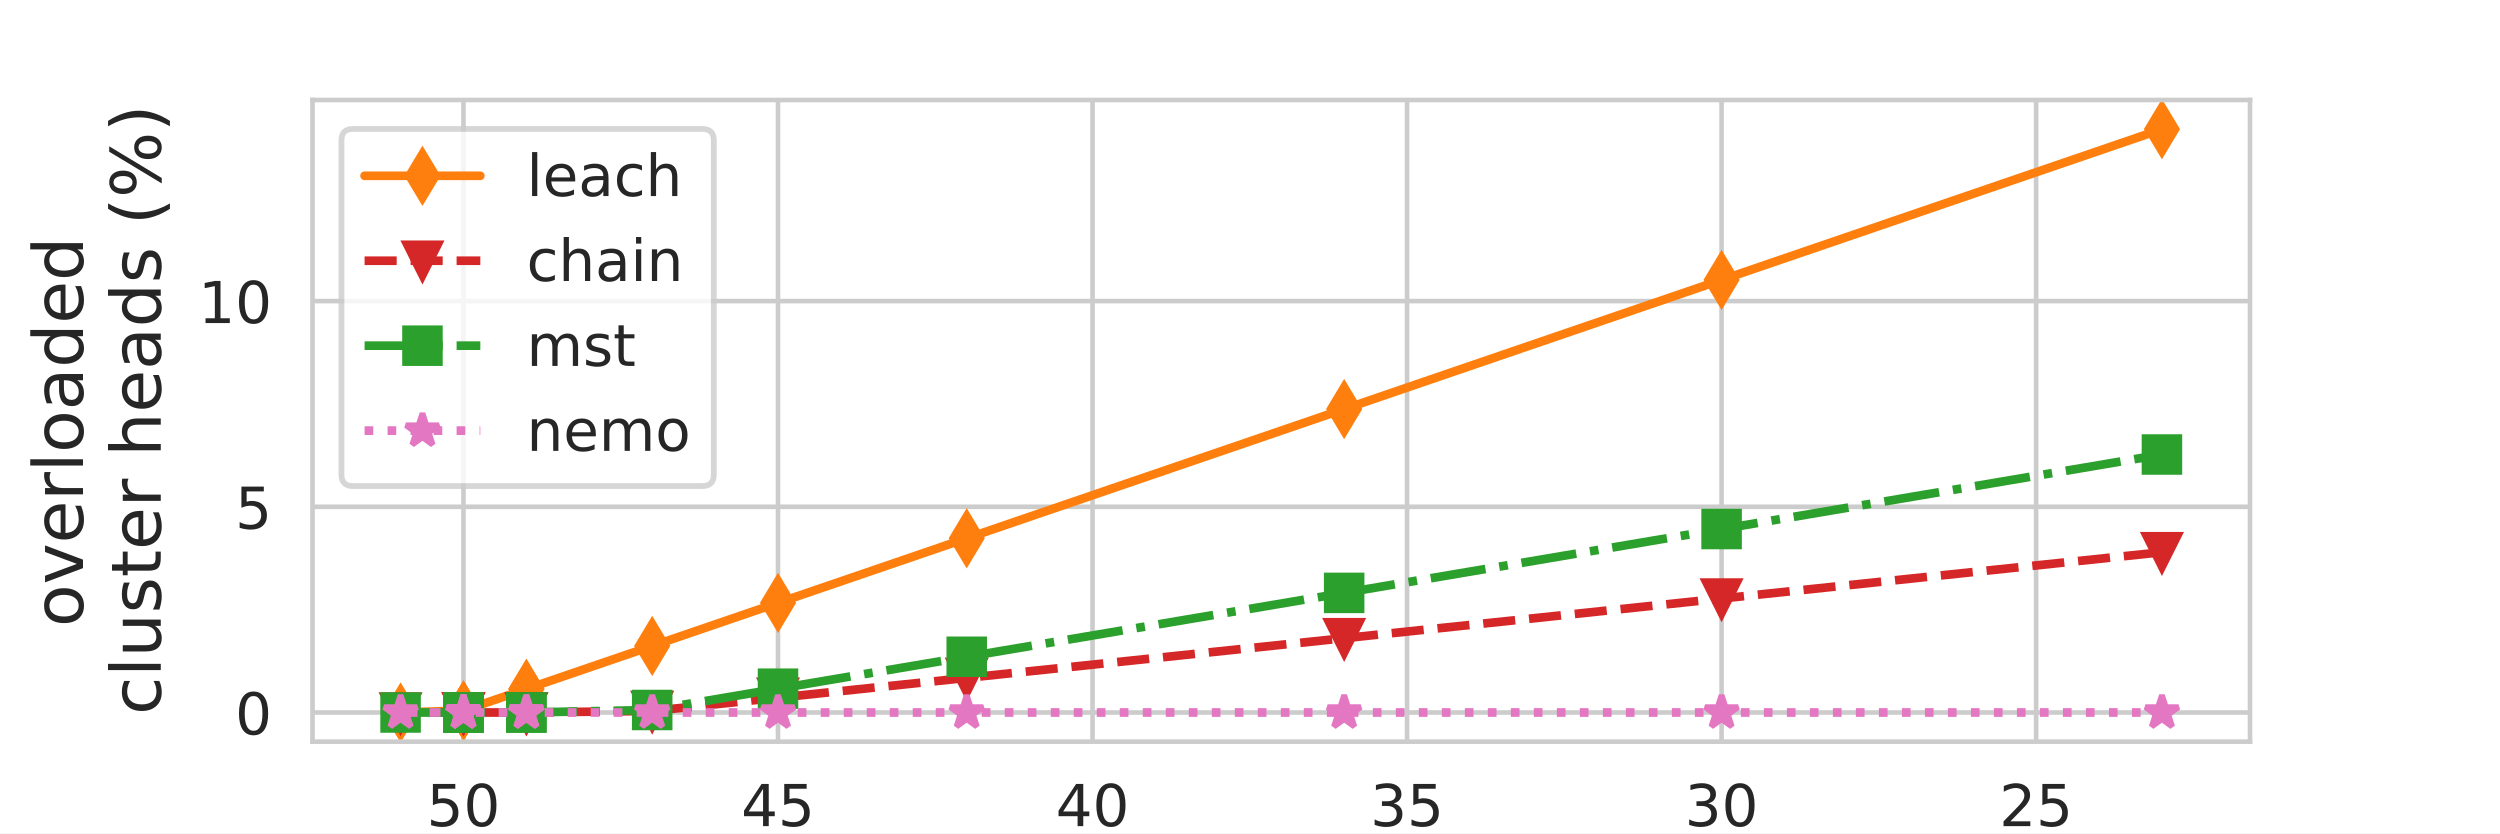
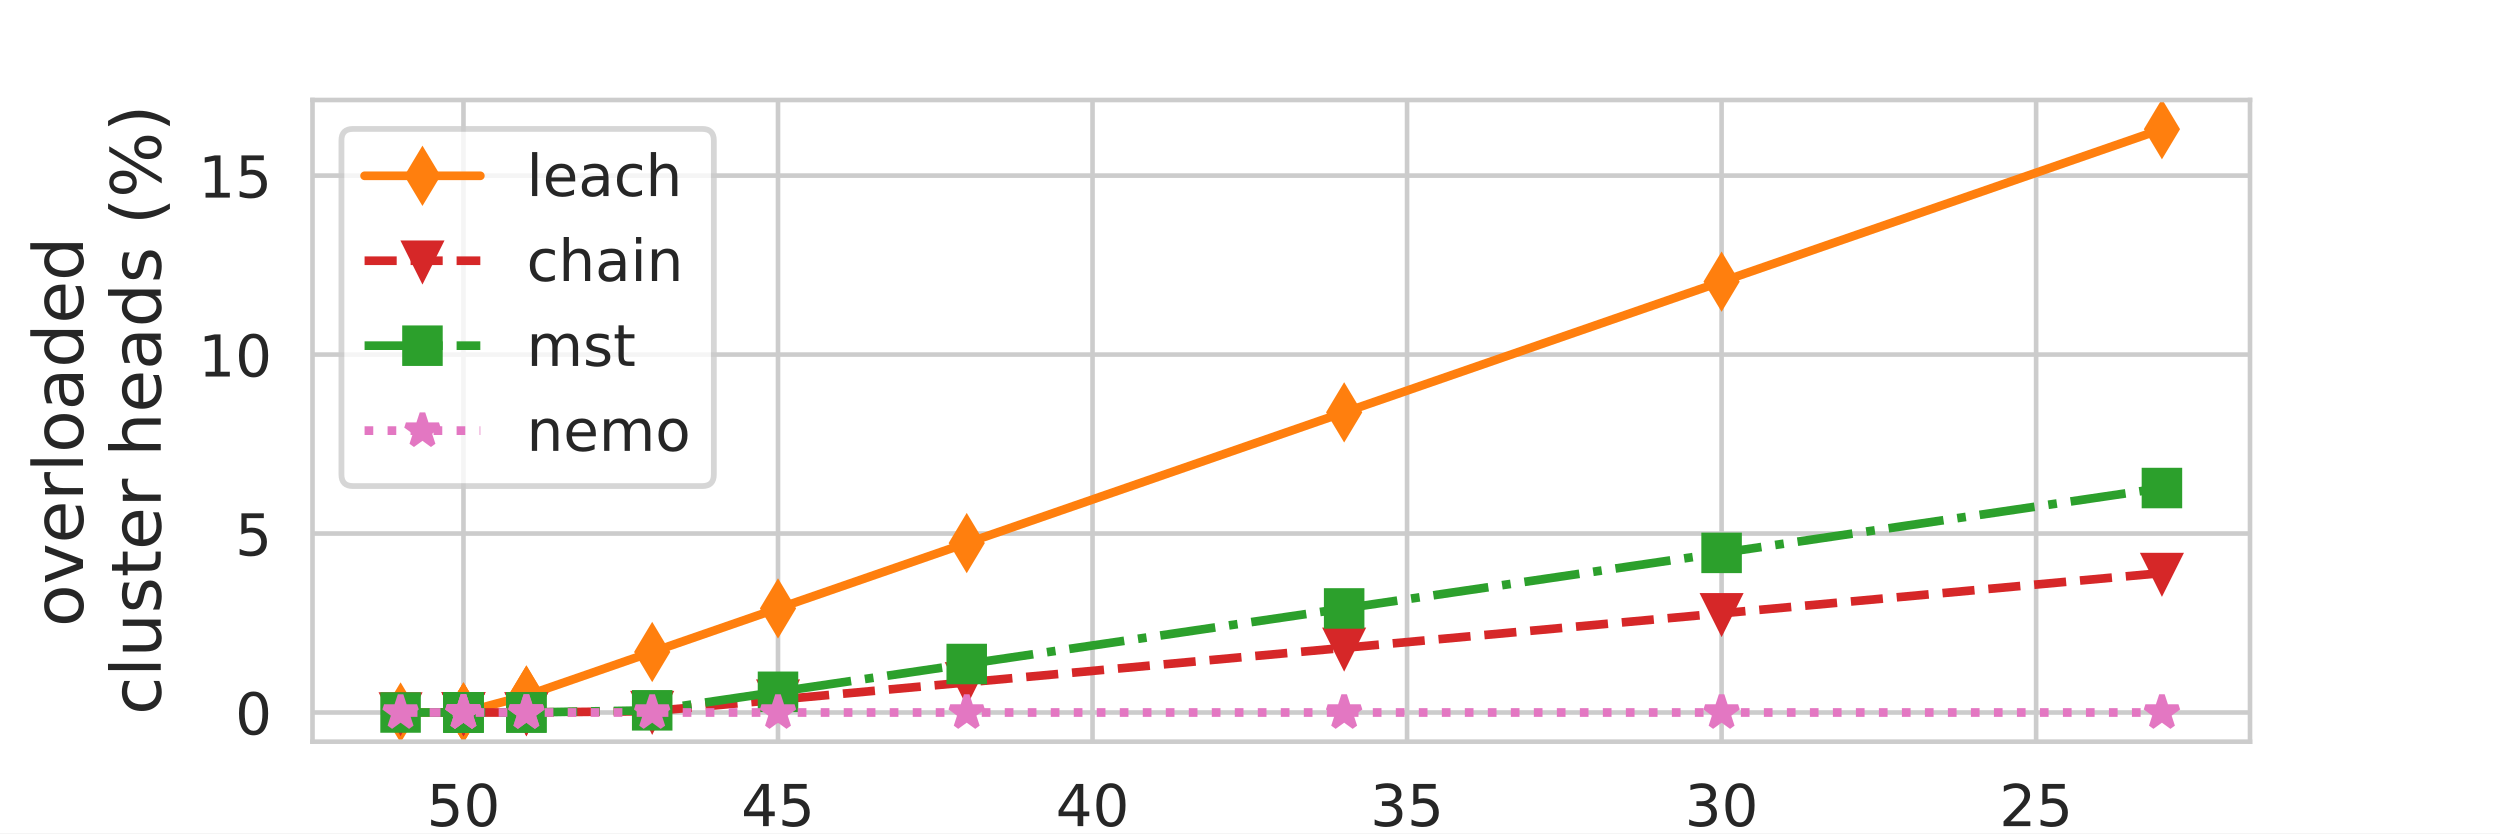
<svg xmlns="http://www.w3.org/2000/svg" xmlns:xlink="http://www.w3.org/1999/xlink" width="432pt" height="144pt" viewBox="0 0 432 144" version="1.1">
  <defs>
    <style type="text/css">*{stroke-linejoin: round; stroke-linecap: butt}</style>
  </defs>
  <g id="figure_1">
    <g id="patch_1">
      <path d="M 0 144  L 432 144  L 432 0  L 0 0  z " style="fill: #ffffff" />
    </g>
    <g id="axes_1">
      <g id="patch_2">
        <path d="M 54 128.16  L 388.8 128.16  L 388.8 17.28  L 54 17.28  z " style="fill: #ffffff" />
      </g>
      <g id="matplotlib.axis_1">
        <g id="xtick_1">
          <g id="line2d_1">
-             <path d="M 351.842 128.16  L 351.842 17.28  " clip-path="url(#pbb08fd6b58)" style="fill: none; stroke: #cccccc; stroke-width: 0.8; stroke-linecap: round" />
+             <path d="M 351.842 128.16  L 351.842 17.28  " clip-path="url(#p62ffc0e34b)" style="fill: none; stroke: #cccccc; stroke-width: 0.8; stroke-linecap: round" />
          </g>
          <g id="text_1">
            <g style="fill: #262626" transform="translate(345.4791 142.7584) scale(0.1 -0.1)">
              <defs>
                <path id="DejaVuSans-32" d="M 1228 531  L 3431 531  L 3431 0  L 469 0  L 469 531  Q 828 903 1448 1529  Q 2069 2156 2228 2338  Q 2531 2678 2651 2914  Q 2772 3150 2772 3378  Q 2772 3750 2511 3984  Q 2250 4219 1831 4219  Q 1534 4219 1204 4116  Q 875 4013 500 3803  L 500 4441  Q 881 4594 1212 4672  Q 1544 4750 1819 4750  Q 2544 4750 2975 4387  Q 3406 4025 3406 3419  Q 3406 3131 3298 2873  Q 3191 2616 2906 2266  Q 2828 2175 2409 1742  Q 1991 1309 1228 531  z " transform="scale(0.015625)" />
                <path id="DejaVuSans-35" d="M 691 4666  L 3169 4666  L 3169 4134  L 1269 4134  L 1269 2991  Q 1406 3038 1543 3061  Q 1681 3084 1819 3084  Q 2600 3084 3056 2656  Q 3513 2228 3513 1497  Q 3513 744 3044 326  Q 2575 -91 1722 -91  Q 1428 -91 1123 -41  Q 819 9 494 109  L 494 744  Q 775 591 1075 516  Q 1375 441 1709 441  Q 2250 441 2565 725  Q 2881 1009 2881 1497  Q 2881 1984 2565 2268  Q 2250 2553 1709 2553  Q 1456 2553 1204 2497  Q 953 2441 691 2322  L 691 4666  z " transform="scale(0.015625)" />
              </defs>
              <use xlink:href="#DejaVuSans-32" />
              <use xlink:href="#DejaVuSans-35" x="63.623" />
            </g>
          </g>
        </g>
        <g id="xtick_2">
          <g id="line2d_2">
-             <path d="M 297.491 128.16  L 297.491 17.28  " clip-path="url(#pbb08fd6b58)" style="fill: none; stroke: #cccccc; stroke-width: 0.8; stroke-linecap: round" />
+             <path d="M 297.491 128.16  L 297.491 17.28  " clip-path="url(#p62ffc0e34b)" style="fill: none; stroke: #cccccc; stroke-width: 0.8; stroke-linecap: round" />
          </g>
          <g id="text_2">
            <g style="fill: #262626" transform="translate(291.1284 142.7584) scale(0.1 -0.1)">
              <defs>
                <path id="DejaVuSans-33" d="M 2597 2516  Q 3050 2419 3304 2112  Q 3559 1806 3559 1356  Q 3559 666 3084 287  Q 2609 -91 1734 -91  Q 1441 -91 1130 -33  Q 819 25 488 141  L 488 750  Q 750 597 1062 519  Q 1375 441 1716 441  Q 2309 441 2620 675  Q 2931 909 2931 1356  Q 2931 1769 2642 2001  Q 2353 2234 1838 2234  L 1294 2234  L 1294 2753  L 1863 2753  Q 2328 2753 2575 2939  Q 2822 3125 2822 3475  Q 2822 3834 2567 4026  Q 2313 4219 1838 4219  Q 1578 4219 1281 4162  Q 984 4106 628 3988  L 628 4550  Q 988 4650 1302 4700  Q 1616 4750 1894 4750  Q 2613 4750 3031 4423  Q 3450 4097 3450 3541  Q 3450 3153 3228 2886  Q 3006 2619 2597 2516  z " transform="scale(0.015625)" />
                <path id="DejaVuSans-30" d="M 2034 4250  Q 1547 4250 1301 3770  Q 1056 3291 1056 2328  Q 1056 1369 1301 889  Q 1547 409 2034 409  Q 2525 409 2770 889  Q 3016 1369 3016 2328  Q 3016 3291 2770 3770  Q 2525 4250 2034 4250  z M 2034 4750  Q 2819 4750 3233 4129  Q 3647 3509 3647 2328  Q 3647 1150 3233 529  Q 2819 -91 2034 -91  Q 1250 -91 836 529  Q 422 1150 422 2328  Q 422 3509 836 4129  Q 1250 4750 2034 4750  z " transform="scale(0.015625)" />
              </defs>
              <use xlink:href="#DejaVuSans-33" />
              <use xlink:href="#DejaVuSans-30" x="63.623" />
            </g>
          </g>
        </g>
        <g id="xtick_3">
          <g id="line2d_3">
-             <path d="M 243.14 128.16  L 243.14 17.28  " clip-path="url(#pbb08fd6b58)" style="fill: none; stroke: #cccccc; stroke-width: 0.8; stroke-linecap: round" />
+             <path d="M 243.14 128.16  L 243.14 17.28  " clip-path="url(#p62ffc0e34b)" style="fill: none; stroke: #cccccc; stroke-width: 0.8; stroke-linecap: round" />
          </g>
          <g id="text_3">
            <g style="fill: #262626" transform="translate(236.7778 142.7584) scale(0.1 -0.1)">
              <use xlink:href="#DejaVuSans-33" />
              <use xlink:href="#DejaVuSans-35" x="63.623" />
            </g>
          </g>
        </g>
        <g id="xtick_4">
          <g id="line2d_4">
-             <path d="M 188.79 128.16  L 188.79 17.28  " clip-path="url(#pbb08fd6b58)" style="fill: none; stroke: #cccccc; stroke-width: 0.8; stroke-linecap: round" />
+             <path d="M 188.79 128.16  L 188.79 17.28  " clip-path="url(#p62ffc0e34b)" style="fill: none; stroke: #cccccc; stroke-width: 0.8; stroke-linecap: round" />
          </g>
          <g id="text_4">
            <g style="fill: #262626" transform="translate(182.4271 142.7584) scale(0.1 -0.1)">
              <defs>
                <path id="DejaVuSans-34" d="M 2419 4116  L 825 1625  L 2419 1625  L 2419 4116  z M 2253 4666  L 3047 4666  L 3047 1625  L 3713 1625  L 3713 1100  L 3047 1100  L 3047 0  L 2419 0  L 2419 1100  L 313 1100  L 313 1709  L 2253 4666  z " transform="scale(0.015625)" />
              </defs>
              <use xlink:href="#DejaVuSans-34" />
              <use xlink:href="#DejaVuSans-30" x="63.623" />
            </g>
          </g>
        </g>
        <g id="xtick_5">
          <g id="line2d_5">
-             <path d="M 134.439 128.16  L 134.439 17.28  " clip-path="url(#pbb08fd6b58)" style="fill: none; stroke: #cccccc; stroke-width: 0.8; stroke-linecap: round" />
+             <path d="M 134.439 128.16  L 134.439 17.28  " clip-path="url(#p62ffc0e34b)" style="fill: none; stroke: #cccccc; stroke-width: 0.8; stroke-linecap: round" />
          </g>
          <g id="text_5">
            <g style="fill: #262626" transform="translate(128.0765 142.7584) scale(0.1 -0.1)">
              <use xlink:href="#DejaVuSans-34" />
              <use xlink:href="#DejaVuSans-35" x="63.623" />
            </g>
          </g>
        </g>
        <g id="xtick_6">
          <g id="line2d_6">
-             <path d="M 80.088 128.16  L 80.088 17.28  " clip-path="url(#pbb08fd6b58)" style="fill: none; stroke: #cccccc; stroke-width: 0.8; stroke-linecap: round" />
+             <path d="M 80.088 128.16  L 80.088 17.28  " clip-path="url(#p62ffc0e34b)" style="fill: none; stroke: #cccccc; stroke-width: 0.8; stroke-linecap: round" />
          </g>
          <g id="text_6">
            <g style="fill: #262626" transform="translate(73.72581 142.7584) scale(0.1 -0.1)">
              <use xlink:href="#DejaVuSans-35" />
              <use xlink:href="#DejaVuSans-30" x="63.623" />
            </g>
          </g>
        </g>
        <g id="text_7">
          <g style="fill: #262626" transform="translate(166.9884 157.9563) scale(0.12 -0.12)">
            <defs>
              <path id="DejaVuSans-6d" d="M 3328 2828  Q 3544 3216 3844 3400  Q 4144 3584 4550 3584  Q 5097 3584 5394 3201  Q 5691 2819 5691 2113  L 5691 0  L 5113 0  L 5113 2094  Q 5113 2597 4934 2840  Q 4756 3084 4391 3084  Q 3944 3084 3684 2787  Q 3425 2491 3425 1978  L 3425 0  L 2847 0  L 2847 2094  Q 2847 2600 2669 2842  Q 2491 3084 2119 3084  Q 1678 3084 1418 2786  Q 1159 2488 1159 1978  L 1159 0  L 581 0  L 581 3500  L 1159 3500  L 1159 2956  Q 1356 3278 1631 3431  Q 1906 3584 2284 3584  Q 2666 3584 2933 3390  Q 3200 3197 3328 2828  z " transform="scale(0.015625)" />
              <path id="DejaVuSans-65" d="M 3597 1894  L 3597 1613  L 953 1613  Q 991 1019 1311 708  Q 1631 397 2203 397  Q 2534 397 2845 478  Q 3156 559 3463 722  L 3463 178  Q 3153 47 2828 -22  Q 2503 -91 2169 -91  Q 1331 -91 842 396  Q 353 884 353 1716  Q 353 2575 817 3079  Q 1281 3584 2069 3584  Q 2775 3584 3186 3129  Q 3597 2675 3597 1894  z M 3022 2063  Q 3016 2534 2758 2815  Q 2500 3097 2075 3097  Q 1594 3097 1305 2825  Q 1016 2553 972 2059  L 3022 2063  z " transform="scale(0.015625)" />
              <path id="DejaVuSans-64" d="M 2906 2969  L 2906 4863  L 3481 4863  L 3481 0  L 2906 0  L 2906 525  Q 2725 213 2448 61  Q 2172 -91 1784 -91  Q 1150 -91 751 415  Q 353 922 353 1747  Q 353 2572 751 3078  Q 1150 3584 1784 3584  Q 2172 3584 2448 3432  Q 2725 3281 2906 2969  z M 947 1747  Q 947 1113 1208 752  Q 1469 391 1925 391  Q 2381 391 2643 752  Q 2906 1113 2906 1747  Q 2906 2381 2643 2742  Q 2381 3103 1925 3103  Q 1469 3103 1208 2742  Q 947 2381 947 1747  z " transform="scale(0.015625)" />
              <path id="DejaVuSans-69" d="M 603 3500  L 1178 3500  L 1178 0  L 603 0  L 603 3500  z M 603 4863  L 1178 4863  L 1178 4134  L 603 4134  L 603 4863  z " transform="scale(0.015625)" />
              <path id="DejaVuSans-61" d="M 2194 1759  Q 1497 1759 1228 1600  Q 959 1441 959 1056  Q 959 750 1161 570  Q 1363 391 1709 391  Q 2188 391 2477 730  Q 2766 1069 2766 1631  L 2766 1759  L 2194 1759  z M 3341 1997  L 3341 0  L 2766 0  L 2766 531  Q 2569 213 2275 61  Q 1981 -91 1556 -91  Q 1019 -91 701 211  Q 384 513 384 1019  Q 384 1609 779 1909  Q 1175 2209 1959 2209  L 2766 2209  L 2766 2266  Q 2766 2663 2505 2880  Q 2244 3097 1772 3097  Q 1472 3097 1187 3025  Q 903 2953 641 2809  L 641 3341  Q 956 3463 1253 3523  Q 1550 3584 1831 3584  Q 2591 3584 2966 3190  Q 3341 2797 3341 1997  z " transform="scale(0.015625)" />
              <path id="DejaVuSans-6e" d="M 3513 2113  L 3513 0  L 2938 0  L 2938 2094  Q 2938 2591 2744 2837  Q 2550 3084 2163 3084  Q 1697 3084 1428 2787  Q 1159 2491 1159 1978  L 1159 0  L 581 0  L 581 3500  L 1159 3500  L 1159 2956  Q 1366 3272 1645 3428  Q 1925 3584 2291 3584  Q 2894 3584 3203 3211  Q 3513 2838 3513 2113  z " transform="scale(0.015625)" />
              <path id="DejaVuSans-20" transform="scale(0.015625)" />
              <path id="DejaVuSans-28" d="M 1984 4856  Q 1566 4138 1362 3434  Q 1159 2731 1159 2009  Q 1159 1288 1364 580  Q 1569 -128 1984 -844  L 1484 -844  Q 1016 -109 783 600  Q 550 1309 550 2009  Q 550 2706 781 3412  Q 1013 4119 1484 4856  L 1984 4856  z " transform="scale(0.015625)" />
              <path id="DejaVuSans-63" d="M 3122 3366  L 3122 2828  Q 2878 2963 2633 3030  Q 2388 3097 2138 3097  Q 1578 3097 1268 2742  Q 959 2388 959 1747  Q 959 1106 1268 751  Q 1578 397 2138 397  Q 2388 397 2633 464  Q 2878 531 3122 666  L 3122 134  Q 2881 22 2623 -34  Q 2366 -91 2075 -91  Q 1284 -91 818 406  Q 353 903 353 1747  Q 353 2603 823 3093  Q 1294 3584 2113 3584  Q 2378 3584 2631 3529  Q 2884 3475 3122 3366  z " transform="scale(0.015625)" />
              <path id="DejaVuSans-70" d="M 1159 525  L 1159 -1331  L 581 -1331  L 581 3500  L 1159 3500  L 1159 2969  Q 1341 3281 1617 3432  Q 1894 3584 2278 3584  Q 2916 3584 3314 3078  Q 3713 2572 3713 1747  Q 3713 922 3314 415  Q 2916 -91 2278 -91  Q 1894 -91 1617 61  Q 1341 213 1159 525  z M 3116 1747  Q 3116 2381 2855 2742  Q 2594 3103 2138 3103  Q 1681 3103 1420 2742  Q 1159 2381 1159 1747  Q 1159 1113 1420 752  Q 1681 391 2138 391  Q 2594 391 2855 752  Q 3116 1113 3116 1747  z " transform="scale(0.015625)" />
              <path id="DejaVuSans-74" d="M 1172 4494  L 1172 3500  L 2356 3500  L 2356 3053  L 1172 3053  L 1172 1153  Q 1172 725 1289 603  Q 1406 481 1766 481  L 2356 481  L 2356 0  L 1766 0  Q 1100 0 847 248  Q 594 497 594 1153  L 594 3053  L 172 3053  L 172 3500  L 594 3500  L 594 4494  L 1172 4494  z " transform="scale(0.015625)" />
              <path id="DejaVuSans-79" d="M 2059 -325  Q 1816 -950 1584 -1140  Q 1353 -1331 966 -1331  L 506 -1331  L 506 -850  L 844 -850  Q 1081 -850 1212 -737  Q 1344 -625 1503 -206  L 1606 56  L 191 3500  L 800 3500  L 1894 763  L 2988 3500  L 3597 3500  L 2059 -325  z " transform="scale(0.015625)" />
              <path id="DejaVuSans-29" d="M 513 4856  L 1013 4856  Q 1481 4119 1714 3412  Q 1947 2706 1947 2009  Q 1947 1309 1714 600  Q 1481 -109 1013 -844  L 513 -844  Q 928 -128 1133 580  Q 1338 1288 1338 2009  Q 1338 2731 1133 3434  Q 928 4138 513 4856  z " transform="scale(0.015625)" />
            </defs>
            <use xlink:href="#DejaVuSans-6d" />
            <use xlink:href="#DejaVuSans-65" x="97.412" />
            <use xlink:href="#DejaVuSans-64" x="158.936" />
            <use xlink:href="#DejaVuSans-69" x="222.412" />
            <use xlink:href="#DejaVuSans-61" x="250.195" />
            <use xlink:href="#DejaVuSans-6e" x="311.475" />
            <use xlink:href="#DejaVuSans-20" x="374.854" />
            <use xlink:href="#DejaVuSans-28" x="406.641" />
            <use xlink:href="#DejaVuSans-63" x="445.654" />
            <use xlink:href="#DejaVuSans-61" x="500.635" />
            <use xlink:href="#DejaVuSans-70" x="561.914" />
            <use xlink:href="#DejaVuSans-61" x="625.391" />
            <use xlink:href="#DejaVuSans-63" x="686.67" />
            <use xlink:href="#DejaVuSans-69" x="741.65" />
            <use xlink:href="#DejaVuSans-74" x="769.434" />
            <use xlink:href="#DejaVuSans-79" x="808.643" />
            <use xlink:href="#DejaVuSans-29" x="867.822" />
          </g>
        </g>
      </g>
      <g id="matplotlib.axis_2">
        <g id="ytick_1">
          <g id="line2d_7">
-             <path d="M 54 123.12  L 388.8 123.12  " clip-path="url(#pbb08fd6b58)" style="fill: none; stroke: #cccccc; stroke-width: 0.8; stroke-linecap: round" />
+             <path d="M 54 123.12  L 388.8 123.12  " clip-path="url(#p62ffc0e34b)" style="fill: none; stroke: #cccccc; stroke-width: 0.8; stroke-linecap: round" />
          </g>
          <g id="text_8">
            <g style="fill: #262626" transform="translate(40.6375 126.9192) scale(0.1 -0.1)">
              <use xlink:href="#DejaVuSans-30" />
            </g>
          </g>
        </g>
        <g id="ytick_2">
          <g id="line2d_8">
-             <path d="M 54 87.576  L 388.8 87.576  " clip-path="url(#pbb08fd6b58)" style="fill: none; stroke: #cccccc; stroke-width: 0.8; stroke-linecap: round" />
+             <path d="M 54 92.195  L 388.8 92.195  " clip-path="url(#p62ffc0e34b)" style="fill: none; stroke: #cccccc; stroke-width: 0.8; stroke-linecap: round" />
          </g>
          <g id="text_9">
-             <g style="fill: #262626" transform="translate(40.6375 91.37519) scale(0.1 -0.1)">
+             <g style="fill: #262626" transform="translate(40.6375 95.99445) scale(0.1 -0.1)">
              <use xlink:href="#DejaVuSans-35" />
            </g>
          </g>
        </g>
        <g id="ytick_3">
          <g id="line2d_9">
-             <path d="M 54 52.032  L 388.8 52.032  " clip-path="url(#pbb08fd6b58)" style="fill: none; stroke: #cccccc; stroke-width: 0.8; stroke-linecap: round" />
+             <path d="M 54 61.27  L 388.8 61.27  " clip-path="url(#p62ffc0e34b)" style="fill: none; stroke: #cccccc; stroke-width: 0.8; stroke-linecap: round" />
          </g>
          <g id="text_10">
-             <g style="fill: #262626" transform="translate(34.275 55.83116) scale(0.1 -0.1)">
+             <g style="fill: #262626" transform="translate(34.275 65.06968) scale(0.1 -0.1)">
              <defs>
                <path id="DejaVuSans-31" d="M 794 531  L 1825 531  L 1825 4091  L 703 3866  L 703 4441  L 1819 4666  L 2450 4666  L 2450 531  L 3481 531  L 3481 0  L 794 0  L 794 531  z " transform="scale(0.015625)" />
              </defs>
              <use xlink:href="#DejaVuSans-31" />
              <use xlink:href="#DejaVuSans-30" x="63.623" />
            </g>
          </g>
        </g>
-         <g id="text_11">
+         <g id="ytick_4">
+           <g id="line2d_10">
+             <path d="M 54 30.346  L 388.8 30.346  " clip-path="url(#p62ffc0e34b)" style="fill: none; stroke: #cccccc; stroke-width: 0.8; stroke-linecap: round" />
+           </g>
+           <g id="text_11">
+             <g style="fill: #262626" transform="translate(34.275 34.14491) scale(0.1 -0.1)">
+               <use xlink:href="#DejaVuSans-31" />
+               <use xlink:href="#DejaVuSans-35" x="63.623" />
+             </g>
+           </g>
+         </g>
+         <g id="text_12">
          <g style="fill: #262626" transform="translate(14.342 108.3328) rotate(-90) scale(0.12 -0.12)">
            <defs>
              <path id="DejaVuSans-6f" d="M 1959 3097  Q 1497 3097 1228 2736  Q 959 2375 959 1747  Q 959 1119 1226 758  Q 1494 397 1959 397  Q 2419 397 2687 759  Q 2956 1122 2956 1747  Q 2956 2369 2687 2733  Q 2419 3097 1959 3097  z M 1959 3584  Q 2709 3584 3137 3096  Q 3566 2609 3566 1747  Q 3566 888 3137 398  Q 2709 -91 1959 -91  Q 1206 -91 779 398  Q 353 888 353 1747  Q 353 2609 779 3096  Q 1206 3584 1959 3584  z " transform="scale(0.015625)" />
              <path id="DejaVuSans-76" d="M 191 3500  L 800 3500  L 1894 563  L 2988 3500  L 3597 3500  L 2284 0  L 1503 0  L 191 3500  z " transform="scale(0.015625)" />
              <path id="DejaVuSans-72" d="M 2631 2963  Q 2534 3019 2420 3045  Q 2306 3072 2169 3072  Q 1681 3072 1420 2755  Q 1159 2438 1159 1844  L 1159 0  L 581 0  L 581 3500  L 1159 3500  L 1159 2956  Q 1341 3275 1631 3429  Q 1922 3584 2338 3584  Q 2397 3584 2469 3576  Q 2541 3569 2628 3553  L 2631 2963  z " transform="scale(0.015625)" />
              <path id="DejaVuSans-6c" d="M 603 4863  L 1178 4863  L 1178 0  L 603 0  L 603 4863  z " transform="scale(0.015625)" />
            </defs>
            <use xlink:href="#DejaVuSans-6f" />
            <use xlink:href="#DejaVuSans-76" x="61.182" />
            <use xlink:href="#DejaVuSans-65" x="120.361" />
            <use xlink:href="#DejaVuSans-72" x="181.885" />
            <use xlink:href="#DejaVuSans-6c" x="222.998" />
            <use xlink:href="#DejaVuSans-6f" x="250.781" />
            <use xlink:href="#DejaVuSans-61" x="311.963" />
            <use xlink:href="#DejaVuSans-64" x="373.242" />
            <use xlink:href="#DejaVuSans-65" x="436.719" />
            <use xlink:href="#DejaVuSans-64" x="498.242" />
            <use xlink:href="#DejaVuSans-20" x="561.719" />
          </g>
          <g style="fill: #262626" transform="translate(27.77938 127.3341) rotate(-90) scale(0.12 -0.12)">
            <defs>
              <path id="DejaVuSans-75" d="M 544 1381  L 544 3500  L 1119 3500  L 1119 1403  Q 1119 906 1312 657  Q 1506 409 1894 409  Q 2359 409 2629 706  Q 2900 1003 2900 1516  L 2900 3500  L 3475 3500  L 3475 0  L 2900 0  L 2900 538  Q 2691 219 2414 64  Q 2138 -91 1772 -91  Q 1169 -91 856 284  Q 544 659 544 1381  z M 1991 3584  L 1991 3584  z " transform="scale(0.015625)" />
              <path id="DejaVuSans-73" d="M 2834 3397  L 2834 2853  Q 2591 2978 2328 3040  Q 2066 3103 1784 3103  Q 1356 3103 1142 2972  Q 928 2841 928 2578  Q 928 2378 1081 2264  Q 1234 2150 1697 2047  L 1894 2003  Q 2506 1872 2764 1633  Q 3022 1394 3022 966  Q 3022 478 2636 193  Q 2250 -91 1575 -91  Q 1294 -91 989 -36  Q 684 19 347 128  L 347 722  Q 666 556 975 473  Q 1284 391 1588 391  Q 1994 391 2212 530  Q 2431 669 2431 922  Q 2431 1156 2273 1281  Q 2116 1406 1581 1522  L 1381 1569  Q 847 1681 609 1914  Q 372 2147 372 2553  Q 372 3047 722 3315  Q 1072 3584 1716 3584  Q 2034 3584 2315 3537  Q 2597 3491 2834 3397  z " transform="scale(0.015625)" />
              <path id="DejaVuSans-68" d="M 3513 2113  L 3513 0  L 2938 0  L 2938 2094  Q 2938 2591 2744 2837  Q 2550 3084 2163 3084  Q 1697 3084 1428 2787  Q 1159 2491 1159 1978  L 1159 0  L 581 0  L 581 4863  L 1159 4863  L 1159 2956  Q 1366 3272 1645 3428  Q 1925 3584 2291 3584  Q 2894 3584 3203 3211  Q 3513 2838 3513 2113  z " transform="scale(0.015625)" />
              <path id="DejaVuSans-25" d="M 4653 2053  Q 4381 2053 4226 1822  Q 4072 1591 4072 1178  Q 4072 772 4226 539  Q 4381 306 4653 306  Q 4919 306 5073 539  Q 5228 772 5228 1178  Q 5228 1588 5073 1820  Q 4919 2053 4653 2053  z M 4653 2450  Q 5147 2450 5437 2106  Q 5728 1763 5728 1178  Q 5728 594 5436 251  Q 5144 -91 4653 -91  Q 4153 -91 3862 251  Q 3572 594 3572 1178  Q 3572 1766 3864 2108  Q 4156 2450 4653 2450  z M 1428 4353  Q 1159 4353 1004 4120  Q 850 3888 850 3481  Q 850 3069 1003 2837  Q 1156 2606 1428 2606  Q 1700 2606 1854 2837  Q 2009 3069 2009 3481  Q 2009 3884 1853 4118  Q 1697 4353 1428 4353  z M 4250 4750  L 4750 4750  L 1831 -91  L 1331 -91  L 4250 4750  z M 1428 4750  Q 1922 4750 2215 4408  Q 2509 4066 2509 3481  Q 2509 2891 2217 2550  Q 1925 2209 1428 2209  Q 931 2209 642 2551  Q 353 2894 353 3481  Q 353 4063 643 4406  Q 934 4750 1428 4750  z " transform="scale(0.015625)" />
            </defs>
            <use xlink:href="#DejaVuSans-20" />
            <use xlink:href="#DejaVuSans-63" x="31.787" />
            <use xlink:href="#DejaVuSans-6c" x="86.768" />
            <use xlink:href="#DejaVuSans-75" x="114.551" />
            <use xlink:href="#DejaVuSans-73" x="177.93" />
            <use xlink:href="#DejaVuSans-74" x="230.029" />
            <use xlink:href="#DejaVuSans-65" x="269.238" />
            <use xlink:href="#DejaVuSans-72" x="330.762" />
            <use xlink:href="#DejaVuSans-20" x="371.875" />
            <use xlink:href="#DejaVuSans-68" x="403.662" />
            <use xlink:href="#DejaVuSans-65" x="467.041" />
            <use xlink:href="#DejaVuSans-61" x="528.564" />
            <use xlink:href="#DejaVuSans-64" x="589.844" />
            <use xlink:href="#DejaVuSans-73" x="653.32" />
            <use xlink:href="#DejaVuSans-20" x="705.42" />
            <use xlink:href="#DejaVuSans-28" x="737.207" />
            <use xlink:href="#DejaVuSans-25" x="776.221" />
            <use xlink:href="#DejaVuSans-29" x="871.24" />
          </g>
        </g>
      </g>
-       <g id="line2d_10">
-         <path d="M 80.088 122.779  L 69.218 123.12  L 80.088 122.779  L 80.088 122.779  L 90.958 119.059  L 90.958 119.059  L 112.699 111.617  L 134.439 104.176  L 167.049 93.014  L 232.27 70.689  L 297.491 48.365  L 373.582 22.32  " clip-path="url(#pbb08fd6b58)" style="fill: none; stroke: #ff7f0e; stroke-width: 1.5; stroke-linecap: round" />
+       <g id="line2d_11">
+         <path d="M 80.088 123.12  L 69.218 123.12  L 80.088 123.12  L 80.088 123.12  L 90.958 120.192  L 90.958 120.192  L 112.699 112.663  L 134.439 105.135  L 167.049 93.842  L 232.27 71.256  L 297.491 48.67  L 373.582 22.32  " clip-path="url(#p62ffc0e34b)" style="fill: none; stroke: #ff7f0e; stroke-width: 1.5; stroke-linecap: round" />
        <defs>
-           <path id="mce27360b5f" d="M -0 4.243  L 2.546 0  L 0 -4.243  L -2.546 -0  z " style="stroke: #ff7f0e; stroke-linejoin: miter" />
+           <path id="m3d574378dc" d="M -0 4.243  L 2.546 0  L 0 -4.243  L -2.546 -0  z " style="stroke: #ff7f0e; stroke-linejoin: miter" />
        </defs>
-         <g clip-path="url(#pbb08fd6b58)">
-           <use xlink:href="#mce27360b5f" x="80.088" y="122.779" style="fill: #ff7f0e; stroke: #ff7f0e; stroke-linejoin: miter" />
-           <use xlink:href="#mce27360b5f" x="69.218" y="123.12" style="fill: #ff7f0e; stroke: #ff7f0e; stroke-linejoin: miter" />
-           <use xlink:href="#mce27360b5f" x="80.088" y="122.779" style="fill: #ff7f0e; stroke: #ff7f0e; stroke-linejoin: miter" />
-           <use xlink:href="#mce27360b5f" x="80.088" y="122.779" style="fill: #ff7f0e; stroke: #ff7f0e; stroke-linejoin: miter" />
-           <use xlink:href="#mce27360b5f" x="90.958" y="119.059" style="fill: #ff7f0e; stroke: #ff7f0e; stroke-linejoin: miter" />
-           <use xlink:href="#mce27360b5f" x="90.958" y="119.059" style="fill: #ff7f0e; stroke: #ff7f0e; stroke-linejoin: miter" />
-           <use xlink:href="#mce27360b5f" x="112.699" y="111.617" style="fill: #ff7f0e; stroke: #ff7f0e; stroke-linejoin: miter" />
-           <use xlink:href="#mce27360b5f" x="134.439" y="104.176" style="fill: #ff7f0e; stroke: #ff7f0e; stroke-linejoin: miter" />
-           <use xlink:href="#mce27360b5f" x="167.049" y="93.014" style="fill: #ff7f0e; stroke: #ff7f0e; stroke-linejoin: miter" />
-           <use xlink:href="#mce27360b5f" x="232.27" y="70.689" style="fill: #ff7f0e; stroke: #ff7f0e; stroke-linejoin: miter" />
-           <use xlink:href="#mce27360b5f" x="297.491" y="48.365" style="fill: #ff7f0e; stroke: #ff7f0e; stroke-linejoin: miter" />
-           <use xlink:href="#mce27360b5f" x="373.582" y="22.32" style="fill: #ff7f0e; stroke: #ff7f0e; stroke-linejoin: miter" />
-         </g>
-       </g>
-       <g id="line2d_11">
-         <path d="M 80.088 123.12  L 69.218 123.12  L 80.088 123.12  L 80.088 123.12  L 90.958 123.12  L 90.958 123.12  L 112.699 122.851  L 134.439 120.565  L 167.049 117.136  L 232.27 110.279  L 297.491 103.422  L 373.582 95.421  " clip-path="url(#pbb08fd6b58)" style="fill: none; stroke-dasharray: 5.55,2.4; stroke-dashoffset: 0; stroke: #d62728; stroke-width: 1.5" />
+         <g clip-path="url(#p62ffc0e34b)">
+           <use xlink:href="#m3d574378dc" x="80.088" y="123.12" style="fill: #ff7f0e; stroke: #ff7f0e; stroke-linejoin: miter" />
+           <use xlink:href="#m3d574378dc" x="69.218" y="123.12" style="fill: #ff7f0e; stroke: #ff7f0e; stroke-linejoin: miter" />
+           <use xlink:href="#m3d574378dc" x="80.088" y="123.12" style="fill: #ff7f0e; stroke: #ff7f0e; stroke-linejoin: miter" />
+           <use xlink:href="#m3d574378dc" x="80.088" y="123.12" style="fill: #ff7f0e; stroke: #ff7f0e; stroke-linejoin: miter" />
+           <use xlink:href="#m3d574378dc" x="90.958" y="120.192" style="fill: #ff7f0e; stroke: #ff7f0e; stroke-linejoin: miter" />
+           <use xlink:href="#m3d574378dc" x="90.958" y="120.192" style="fill: #ff7f0e; stroke: #ff7f0e; stroke-linejoin: miter" />
+           <use xlink:href="#m3d574378dc" x="112.699" y="112.663" style="fill: #ff7f0e; stroke: #ff7f0e; stroke-linejoin: miter" />
+           <use xlink:href="#m3d574378dc" x="134.439" y="105.135" style="fill: #ff7f0e; stroke: #ff7f0e; stroke-linejoin: miter" />
+           <use xlink:href="#m3d574378dc" x="167.049" y="93.842" style="fill: #ff7f0e; stroke: #ff7f0e; stroke-linejoin: miter" />
+           <use xlink:href="#m3d574378dc" x="232.27" y="71.256" style="fill: #ff7f0e; stroke: #ff7f0e; stroke-linejoin: miter" />
+           <use xlink:href="#m3d574378dc" x="297.491" y="48.67" style="fill: #ff7f0e; stroke: #ff7f0e; stroke-linejoin: miter" />
+           <use xlink:href="#m3d574378dc" x="373.582" y="22.32" style="fill: #ff7f0e; stroke: #ff7f0e; stroke-linejoin: miter" />
+         </g>
+       </g>
+       <g id="line2d_12">
+         <path d="M 80.088 123.12  L 69.218 123.12  L 80.088 123.12  L 80.088 123.12  L 90.958 123.12  L 90.958 123.12  L 112.699 122.886  L 134.439 120.897  L 167.049 117.914  L 232.27 111.948  L 297.491 105.982  L 373.582 99.021  " clip-path="url(#p62ffc0e34b)" style="fill: none; stroke-dasharray: 5.55,2.4; stroke-dashoffset: 0; stroke: #d62728; stroke-width: 1.5" />
        <defs>
-           <path id="m62051238e4" d="M -0 3  L 3 -3  L -3 -3  z " style="stroke: #d62728; stroke-linejoin: miter" />
+           <path id="md54804dfa8" d="M -0 3  L 3 -3  L -3 -3  z " style="stroke: #d62728; stroke-linejoin: miter" />
        </defs>
-         <g clip-path="url(#pbb08fd6b58)">
-           <use xlink:href="#m62051238e4" x="80.088" y="123.12" style="fill: #d62728; stroke: #d62728; stroke-linejoin: miter" />
-           <use xlink:href="#m62051238e4" x="69.218" y="123.12" style="fill: #d62728; stroke: #d62728; stroke-linejoin: miter" />
-           <use xlink:href="#m62051238e4" x="80.088" y="123.12" style="fill: #d62728; stroke: #d62728; stroke-linejoin: miter" />
-           <use xlink:href="#m62051238e4" x="80.088" y="123.12" style="fill: #d62728; stroke: #d62728; stroke-linejoin: miter" />
-           <use xlink:href="#m62051238e4" x="90.958" y="123.12" style="fill: #d62728; stroke: #d62728; stroke-linejoin: miter" />
-           <use xlink:href="#m62051238e4" x="90.958" y="123.12" style="fill: #d62728; stroke: #d62728; stroke-linejoin: miter" />
-           <use xlink:href="#m62051238e4" x="112.699" y="122.851" style="fill: #d62728; stroke: #d62728; stroke-linejoin: miter" />
-           <use xlink:href="#m62051238e4" x="134.439" y="120.565" style="fill: #d62728; stroke: #d62728; stroke-linejoin: miter" />
-           <use xlink:href="#m62051238e4" x="167.049" y="117.136" style="fill: #d62728; stroke: #d62728; stroke-linejoin: miter" />
-           <use xlink:href="#m62051238e4" x="232.27" y="110.279" style="fill: #d62728; stroke: #d62728; stroke-linejoin: miter" />
-           <use xlink:href="#m62051238e4" x="297.491" y="103.422" style="fill: #d62728; stroke: #d62728; stroke-linejoin: miter" />
-           <use xlink:href="#m62051238e4" x="373.582" y="95.421" style="fill: #d62728; stroke: #d62728; stroke-linejoin: miter" />
-         </g>
-       </g>
-       <g id="line2d_12">
-         <path d="M 80.088 123.12  L 69.218 123.12  L 80.088 123.12  L 80.088 123.12  L 90.958 123.12  L 90.958 123.12  L 112.699 122.686  L 134.439 119.007  L 167.049 113.489  L 232.27 102.452  L 297.491 91.415  L 373.582 78.539  " clip-path="url(#pbb08fd6b58)" style="fill: none; stroke-dasharray: 9.6,2.4,1.5,2.4; stroke-dashoffset: 0; stroke: #2ca02c; stroke-width: 1.5" />
+         <g clip-path="url(#p62ffc0e34b)">
+           <use xlink:href="#md54804dfa8" x="80.088" y="123.12" style="fill: #d62728; stroke: #d62728; stroke-linejoin: miter" />
+           <use xlink:href="#md54804dfa8" x="69.218" y="123.12" style="fill: #d62728; stroke: #d62728; stroke-linejoin: miter" />
+           <use xlink:href="#md54804dfa8" x="80.088" y="123.12" style="fill: #d62728; stroke: #d62728; stroke-linejoin: miter" />
+           <use xlink:href="#md54804dfa8" x="80.088" y="123.12" style="fill: #d62728; stroke: #d62728; stroke-linejoin: miter" />
+           <use xlink:href="#md54804dfa8" x="90.958" y="123.12" style="fill: #d62728; stroke: #d62728; stroke-linejoin: miter" />
+           <use xlink:href="#md54804dfa8" x="90.958" y="123.12" style="fill: #d62728; stroke: #d62728; stroke-linejoin: miter" />
+           <use xlink:href="#md54804dfa8" x="112.699" y="122.886" style="fill: #d62728; stroke: #d62728; stroke-linejoin: miter" />
+           <use xlink:href="#md54804dfa8" x="134.439" y="120.897" style="fill: #d62728; stroke: #d62728; stroke-linejoin: miter" />
+           <use xlink:href="#md54804dfa8" x="167.049" y="117.914" style="fill: #d62728; stroke: #d62728; stroke-linejoin: miter" />
+           <use xlink:href="#md54804dfa8" x="232.27" y="111.948" style="fill: #d62728; stroke: #d62728; stroke-linejoin: miter" />
+           <use xlink:href="#md54804dfa8" x="297.491" y="105.982" style="fill: #d62728; stroke: #d62728; stroke-linejoin: miter" />
+           <use xlink:href="#md54804dfa8" x="373.582" y="99.021" style="fill: #d62728; stroke: #d62728; stroke-linejoin: miter" />
+         </g>
+       </g>
+       <g id="line2d_13">
+         <path d="M 80.088 123.12  L 69.218 123.12  L 80.088 123.12  L 80.088 123.12  L 90.958 123.12  L 90.958 123.12  L 112.699 122.743  L 134.439 119.542  L 167.049 114.741  L 232.27 105.138  L 297.491 95.536  L 373.582 84.333  " clip-path="url(#p62ffc0e34b)" style="fill: none; stroke-dasharray: 9.6,2.4,1.5,2.4; stroke-dashoffset: 0; stroke: #2ca02c; stroke-width: 1.5" />
        <defs>
-           <path id="m100964de0b" d="M -3 3  L 3 3  L 3 -3  L -3 -3  z " style="stroke: #2ca02c; stroke-linejoin: miter" />
+           <path id="meea7298745" d="M -3 3  L 3 3  L 3 -3  L -3 -3  z " style="stroke: #2ca02c; stroke-linejoin: miter" />
        </defs>
-         <g clip-path="url(#pbb08fd6b58)">
-           <use xlink:href="#m100964de0b" x="80.088" y="123.12" style="fill: #2ca02c; stroke: #2ca02c; stroke-linejoin: miter" />
-           <use xlink:href="#m100964de0b" x="69.218" y="123.12" style="fill: #2ca02c; stroke: #2ca02c; stroke-linejoin: miter" />
-           <use xlink:href="#m100964de0b" x="80.088" y="123.12" style="fill: #2ca02c; stroke: #2ca02c; stroke-linejoin: miter" />
-           <use xlink:href="#m100964de0b" x="80.088" y="123.12" style="fill: #2ca02c; stroke: #2ca02c; stroke-linejoin: miter" />
-           <use xlink:href="#m100964de0b" x="90.958" y="123.12" style="fill: #2ca02c; stroke: #2ca02c; stroke-linejoin: miter" />
-           <use xlink:href="#m100964de0b" x="90.958" y="123.12" style="fill: #2ca02c; stroke: #2ca02c; stroke-linejoin: miter" />
-           <use xlink:href="#m100964de0b" x="112.699" y="122.686" style="fill: #2ca02c; stroke: #2ca02c; stroke-linejoin: miter" />
-           <use xlink:href="#m100964de0b" x="134.439" y="119.007" style="fill: #2ca02c; stroke: #2ca02c; stroke-linejoin: miter" />
-           <use xlink:href="#m100964de0b" x="167.049" y="113.489" style="fill: #2ca02c; stroke: #2ca02c; stroke-linejoin: miter" />
-           <use xlink:href="#m100964de0b" x="232.27" y="102.452" style="fill: #2ca02c; stroke: #2ca02c; stroke-linejoin: miter" />
-           <use xlink:href="#m100964de0b" x="297.491" y="91.415" style="fill: #2ca02c; stroke: #2ca02c; stroke-linejoin: miter" />
-           <use xlink:href="#m100964de0b" x="373.582" y="78.539" style="fill: #2ca02c; stroke: #2ca02c; stroke-linejoin: miter" />
-         </g>
-       </g>
-       <g id="line2d_13">
-         <path d="M 80.088 123.12  L 69.218 123.12  L 80.088 123.12  L 80.088 123.12  L 90.958 123.12  L 90.958 123.12  L 112.699 123.12  L 134.439 123.12  L 167.049 123.12  L 232.27 123.12  L 297.491 123.12  L 373.582 123.12  " clip-path="url(#pbb08fd6b58)" style="fill: none; stroke-dasharray: 1.5,2.475; stroke-dashoffset: 0; stroke: #e377c2; stroke-width: 1.5" />
+         <g clip-path="url(#p62ffc0e34b)">
+           <use xlink:href="#meea7298745" x="80.088" y="123.12" style="fill: #2ca02c; stroke: #2ca02c; stroke-linejoin: miter" />
+           <use xlink:href="#meea7298745" x="69.218" y="123.12" style="fill: #2ca02c; stroke: #2ca02c; stroke-linejoin: miter" />
+           <use xlink:href="#meea7298745" x="80.088" y="123.12" style="fill: #2ca02c; stroke: #2ca02c; stroke-linejoin: miter" />
+           <use xlink:href="#meea7298745" x="80.088" y="123.12" style="fill: #2ca02c; stroke: #2ca02c; stroke-linejoin: miter" />
+           <use xlink:href="#meea7298745" x="90.958" y="123.12" style="fill: #2ca02c; stroke: #2ca02c; stroke-linejoin: miter" />
+           <use xlink:href="#meea7298745" x="90.958" y="123.12" style="fill: #2ca02c; stroke: #2ca02c; stroke-linejoin: miter" />
+           <use xlink:href="#meea7298745" x="112.699" y="122.743" style="fill: #2ca02c; stroke: #2ca02c; stroke-linejoin: miter" />
+           <use xlink:href="#meea7298745" x="134.439" y="119.542" style="fill: #2ca02c; stroke: #2ca02c; stroke-linejoin: miter" />
+           <use xlink:href="#meea7298745" x="167.049" y="114.741" style="fill: #2ca02c; stroke: #2ca02c; stroke-linejoin: miter" />
+           <use xlink:href="#meea7298745" x="232.27" y="105.138" style="fill: #2ca02c; stroke: #2ca02c; stroke-linejoin: miter" />
+           <use xlink:href="#meea7298745" x="297.491" y="95.536" style="fill: #2ca02c; stroke: #2ca02c; stroke-linejoin: miter" />
+           <use xlink:href="#meea7298745" x="373.582" y="84.333" style="fill: #2ca02c; stroke: #2ca02c; stroke-linejoin: miter" />
+         </g>
+       </g>
+       <g id="line2d_14">
+         <path d="M 80.088 123.12  L 69.218 123.12  L 80.088 123.12  L 80.088 123.12  L 90.958 123.12  L 90.958 123.12  L 112.699 123.12  L 134.439 123.12  L 167.049 123.12  L 232.27 123.12  L 297.491 123.12  L 373.582 123.12  " clip-path="url(#p62ffc0e34b)" style="fill: none; stroke-dasharray: 1.5,2.475; stroke-dashoffset: 0; stroke: #e377c2; stroke-width: 1.5" />
        <defs>
-           <path id="mf7551e658f" d="M 0 -3  L -0.674 -0.927  L -2.853 -0.927  L -1.09 0.354  L -1.763 2.427  L -0 1.146  L 1.763 2.427  L 1.09 0.354  L 2.853 -0.927  L 0.674 -0.927  z " style="stroke: #e377c2; stroke-linejoin: bevel" />
+           <path id="m864e365ad8" d="M 0 -3  L -0.674 -0.927  L -2.853 -0.927  L -1.09 0.354  L -1.763 2.427  L -0 1.146  L 1.763 2.427  L 1.09 0.354  L 2.853 -0.927  L 0.674 -0.927  z " style="stroke: #e377c2; stroke-linejoin: bevel" />
        </defs>
-         <g clip-path="url(#pbb08fd6b58)">
-           <use xlink:href="#mf7551e658f" x="80.088" y="123.12" style="fill: #e377c2; stroke: #e377c2; stroke-linejoin: bevel" />
-           <use xlink:href="#mf7551e658f" x="69.218" y="123.12" style="fill: #e377c2; stroke: #e377c2; stroke-linejoin: bevel" />
-           <use xlink:href="#mf7551e658f" x="80.088" y="123.12" style="fill: #e377c2; stroke: #e377c2; stroke-linejoin: bevel" />
-           <use xlink:href="#mf7551e658f" x="80.088" y="123.12" style="fill: #e377c2; stroke: #e377c2; stroke-linejoin: bevel" />
-           <use xlink:href="#mf7551e658f" x="90.958" y="123.12" style="fill: #e377c2; stroke: #e377c2; stroke-linejoin: bevel" />
-           <use xlink:href="#mf7551e658f" x="90.958" y="123.12" style="fill: #e377c2; stroke: #e377c2; stroke-linejoin: bevel" />
-           <use xlink:href="#mf7551e658f" x="112.699" y="123.12" style="fill: #e377c2; stroke: #e377c2; stroke-linejoin: bevel" />
-           <use xlink:href="#mf7551e658f" x="134.439" y="123.12" style="fill: #e377c2; stroke: #e377c2; stroke-linejoin: bevel" />
-           <use xlink:href="#mf7551e658f" x="167.049" y="123.12" style="fill: #e377c2; stroke: #e377c2; stroke-linejoin: bevel" />
-           <use xlink:href="#mf7551e658f" x="232.27" y="123.12" style="fill: #e377c2; stroke: #e377c2; stroke-linejoin: bevel" />
-           <use xlink:href="#mf7551e658f" x="297.491" y="123.12" style="fill: #e377c2; stroke: #e377c2; stroke-linejoin: bevel" />
-           <use xlink:href="#mf7551e658f" x="373.582" y="123.12" style="fill: #e377c2; stroke: #e377c2; stroke-linejoin: bevel" />
+         <g clip-path="url(#p62ffc0e34b)">
+           <use xlink:href="#m864e365ad8" x="80.088" y="123.12" style="fill: #e377c2; stroke: #e377c2; stroke-linejoin: bevel" />
+           <use xlink:href="#m864e365ad8" x="69.218" y="123.12" style="fill: #e377c2; stroke: #e377c2; stroke-linejoin: bevel" />
+           <use xlink:href="#m864e365ad8" x="80.088" y="123.12" style="fill: #e377c2; stroke: #e377c2; stroke-linejoin: bevel" />
+           <use xlink:href="#m864e365ad8" x="80.088" y="123.12" style="fill: #e377c2; stroke: #e377c2; stroke-linejoin: bevel" />
+           <use xlink:href="#m864e365ad8" x="90.958" y="123.12" style="fill: #e377c2; stroke: #e377c2; stroke-linejoin: bevel" />
+           <use xlink:href="#m864e365ad8" x="90.958" y="123.12" style="fill: #e377c2; stroke: #e377c2; stroke-linejoin: bevel" />
+           <use xlink:href="#m864e365ad8" x="112.699" y="123.12" style="fill: #e377c2; stroke: #e377c2; stroke-linejoin: bevel" />
+           <use xlink:href="#m864e365ad8" x="134.439" y="123.12" style="fill: #e377c2; stroke: #e377c2; stroke-linejoin: bevel" />
+           <use xlink:href="#m864e365ad8" x="167.049" y="123.12" style="fill: #e377c2; stroke: #e377c2; stroke-linejoin: bevel" />
+           <use xlink:href="#m864e365ad8" x="232.27" y="123.12" style="fill: #e377c2; stroke: #e377c2; stroke-linejoin: bevel" />
+           <use xlink:href="#m864e365ad8" x="297.491" y="123.12" style="fill: #e377c2; stroke: #e377c2; stroke-linejoin: bevel" />
+           <use xlink:href="#m864e365ad8" x="373.582" y="123.12" style="fill: #e377c2; stroke: #e377c2; stroke-linejoin: bevel" />
        </g>
      </g>
      <g id="patch_3">
        <path d="M 54 128.16  L 54 17.28  " style="fill: none; stroke: #cccccc; stroke-width: 0.8; stroke-linejoin: miter; stroke-linecap: square" />
      </g>
      <g id="patch_4">
        <path d="M 388.8 128.16  L 388.8 17.28  " style="fill: none; stroke: #cccccc; stroke-width: 0.8; stroke-linejoin: miter; stroke-linecap: square" />
      </g>
      <g id="patch_5">
        <path d="M 54 128.16  L 388.8 128.16  " style="fill: none; stroke: #cccccc; stroke-width: 0.8; stroke-linejoin: miter; stroke-linecap: square" />
      </g>
      <g id="patch_6">
        <path d="M 54 17.28  L 388.8 17.28  " style="fill: none; stroke: #cccccc; stroke-width: 0.8; stroke-linejoin: miter; stroke-linecap: square" />
      </g>
      <g id="legend_1">
        <g id="patch_7">
          <path d="M 61 83.993  L 121.35 83.993  Q 123.35 83.993 123.35 81.993  L 123.35 24.28  Q 123.35 22.28 121.35 22.28  L 61 22.28  Q 59 22.28 59 24.28  L 59 81.993  Q 59 83.993 61 83.993  z " style="fill: #ffffff; opacity: 0.8; stroke: #cccccc; stroke-linejoin: miter" />
        </g>
-         <g id="line2d_14">
+         <g id="line2d_15">
          <path d="M 63 30.378  L 73 30.378  L 83 30.378  " style="fill: none; stroke: #ff7f0e; stroke-width: 1.5; stroke-linecap: round" />
          <g>
-             <use xlink:href="#mce27360b5f" x="73" y="30.378" style="fill: #ff7f0e; stroke: #ff7f0e; stroke-linejoin: miter" />
-           </g>
-         </g>
-         <g id="text_12">
+             <use xlink:href="#m3d574378dc" x="73" y="30.378" style="fill: #ff7f0e; stroke: #ff7f0e; stroke-linejoin: miter" />
+           </g>
+         </g>
+         <g id="text_13">
          <g style="fill: #262626" transform="translate(91 33.87844) scale(0.1 -0.1)">
            <use xlink:href="#DejaVuSans-6c" />
            <use xlink:href="#DejaVuSans-65" x="27.783" />
            <use xlink:href="#DejaVuSans-61" x="89.307" />
            <use xlink:href="#DejaVuSans-63" x="150.586" />
            <use xlink:href="#DejaVuSans-68" x="205.566" />
          </g>
        </g>
-         <g id="line2d_15">
+         <g id="line2d_16">
          <path d="M 63 45.057  L 73 45.057  L 83 45.057  " style="fill: none; stroke-dasharray: 5.55,2.4; stroke-dashoffset: 0; stroke: #d62728; stroke-width: 1.5" />
          <g>
-             <use xlink:href="#m62051238e4" x="73" y="45.057" style="fill: #d62728; stroke: #d62728; stroke-linejoin: miter" />
-           </g>
-         </g>
-         <g id="text_13">
+             <use xlink:href="#md54804dfa8" x="73" y="45.057" style="fill: #d62728; stroke: #d62728; stroke-linejoin: miter" />
+           </g>
+         </g>
+         <g id="text_14">
          <g style="fill: #262626" transform="translate(91 48.55656) scale(0.1 -0.1)">
            <use xlink:href="#DejaVuSans-63" />
            <use xlink:href="#DejaVuSans-68" x="54.98" />
            <use xlink:href="#DejaVuSans-61" x="118.359" />
            <use xlink:href="#DejaVuSans-69" x="179.639" />
            <use xlink:href="#DejaVuSans-6e" x="207.422" />
          </g>
        </g>
-         <g id="line2d_16">
+         <g id="line2d_17">
          <path d="M 63 59.735  L 73 59.735  L 83 59.735  " style="fill: none; stroke-dasharray: 9.6,2.4,1.5,2.4; stroke-dashoffset: 0; stroke: #2ca02c; stroke-width: 1.5" />
          <g>
-             <use xlink:href="#m100964de0b" x="73" y="59.735" style="fill: #2ca02c; stroke: #2ca02c; stroke-linejoin: miter" />
-           </g>
-         </g>
-         <g id="text_14">
+             <use xlink:href="#meea7298745" x="73" y="59.735" style="fill: #2ca02c; stroke: #2ca02c; stroke-linejoin: miter" />
+           </g>
+         </g>
+         <g id="text_15">
          <g style="fill: #262626" transform="translate(91 63.23469) scale(0.1 -0.1)">
            <use xlink:href="#DejaVuSans-6d" />
            <use xlink:href="#DejaVuSans-73" x="97.412" />
            <use xlink:href="#DejaVuSans-74" x="149.512" />
          </g>
        </g>
-         <g id="line2d_17">
+         <g id="line2d_18">
          <path d="M 63 74.413  L 73 74.413  L 83 74.413  " style="fill: none; stroke-dasharray: 1.5,2.475; stroke-dashoffset: 0; stroke: #e377c2; stroke-width: 1.5" />
          <g>
-             <use xlink:href="#mf7551e658f" x="73" y="74.413" style="fill: #e377c2; stroke: #e377c2; stroke-linejoin: bevel" />
-           </g>
-         </g>
-         <g id="text_15">
+             <use xlink:href="#m864e365ad8" x="73" y="74.413" style="fill: #e377c2; stroke: #e377c2; stroke-linejoin: bevel" />
+           </g>
+         </g>
+         <g id="text_16">
          <g style="fill: #262626" transform="translate(91 77.91281) scale(0.1 -0.1)">
            <use xlink:href="#DejaVuSans-6e" />
            <use xlink:href="#DejaVuSans-65" x="63.379" />
            <use xlink:href="#DejaVuSans-6d" x="124.902" />
            <use xlink:href="#DejaVuSans-6f" x="222.314" />
          </g>
        </g>
      </g>
    </g>
  </g>
  <defs>
-     <clipPath id="pbb08fd6b58">
+     <clipPath id="p62ffc0e34b">
      <rect x="54" y="17.28" width="334.8" height="110.88" />
    </clipPath>
  </defs>
</svg>
